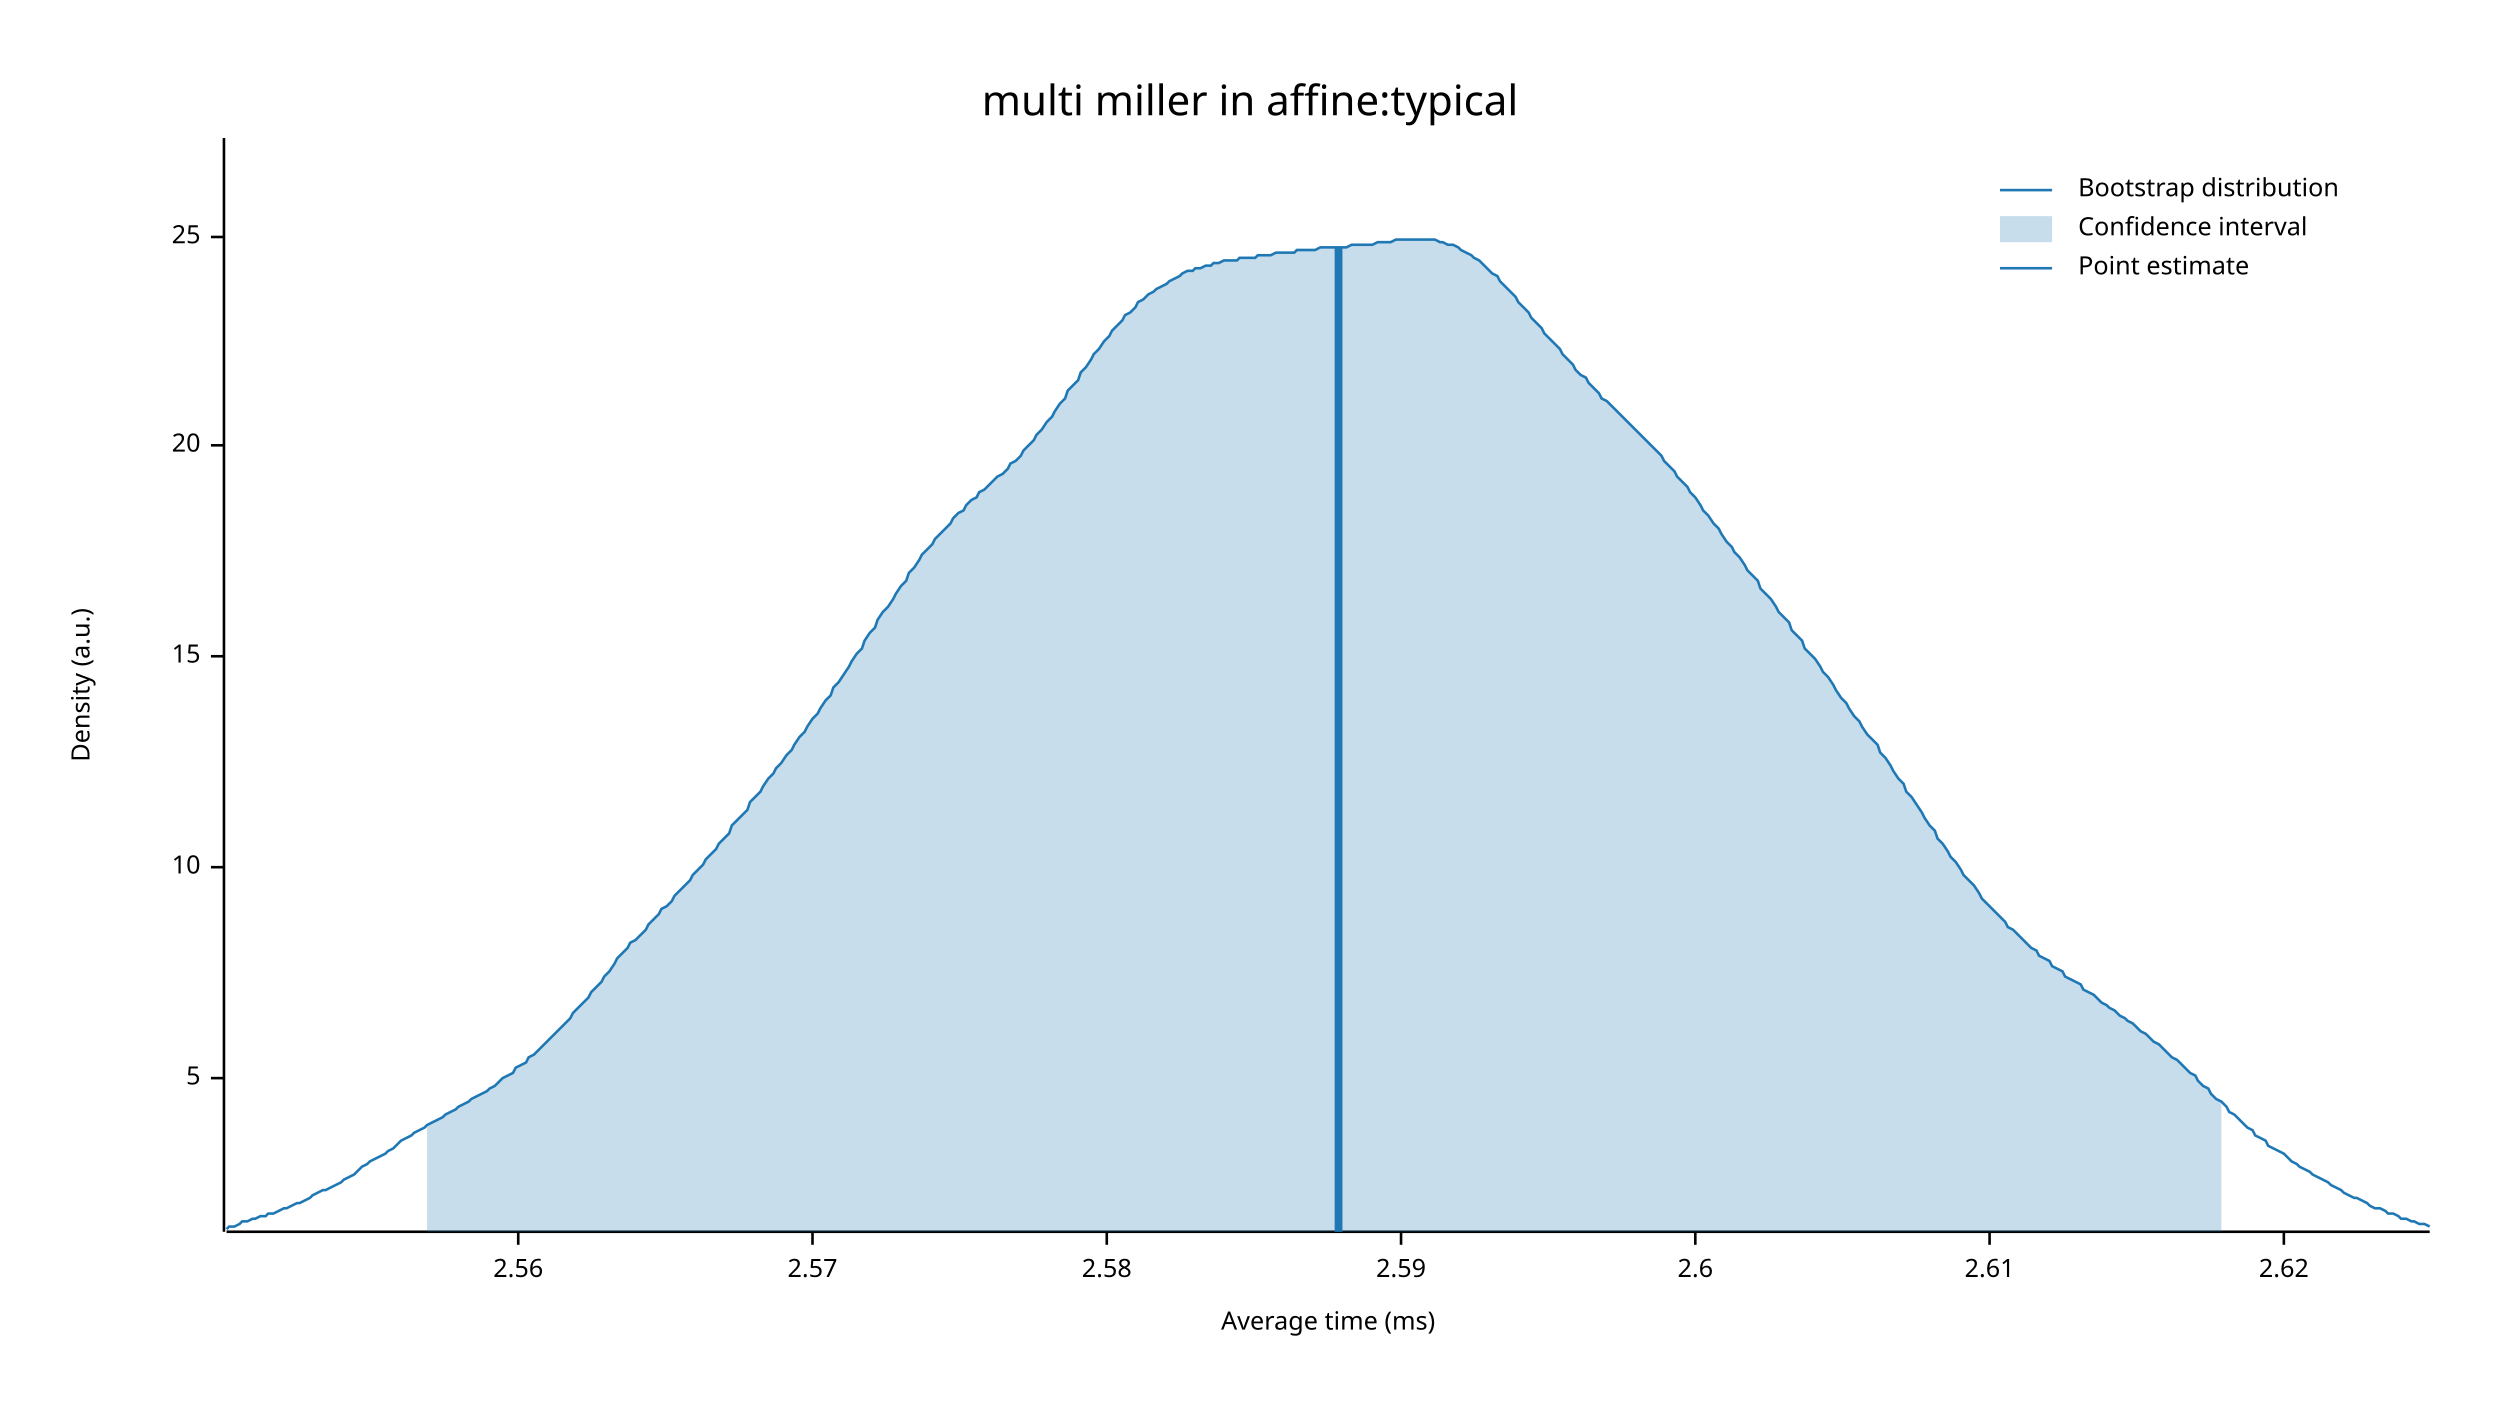
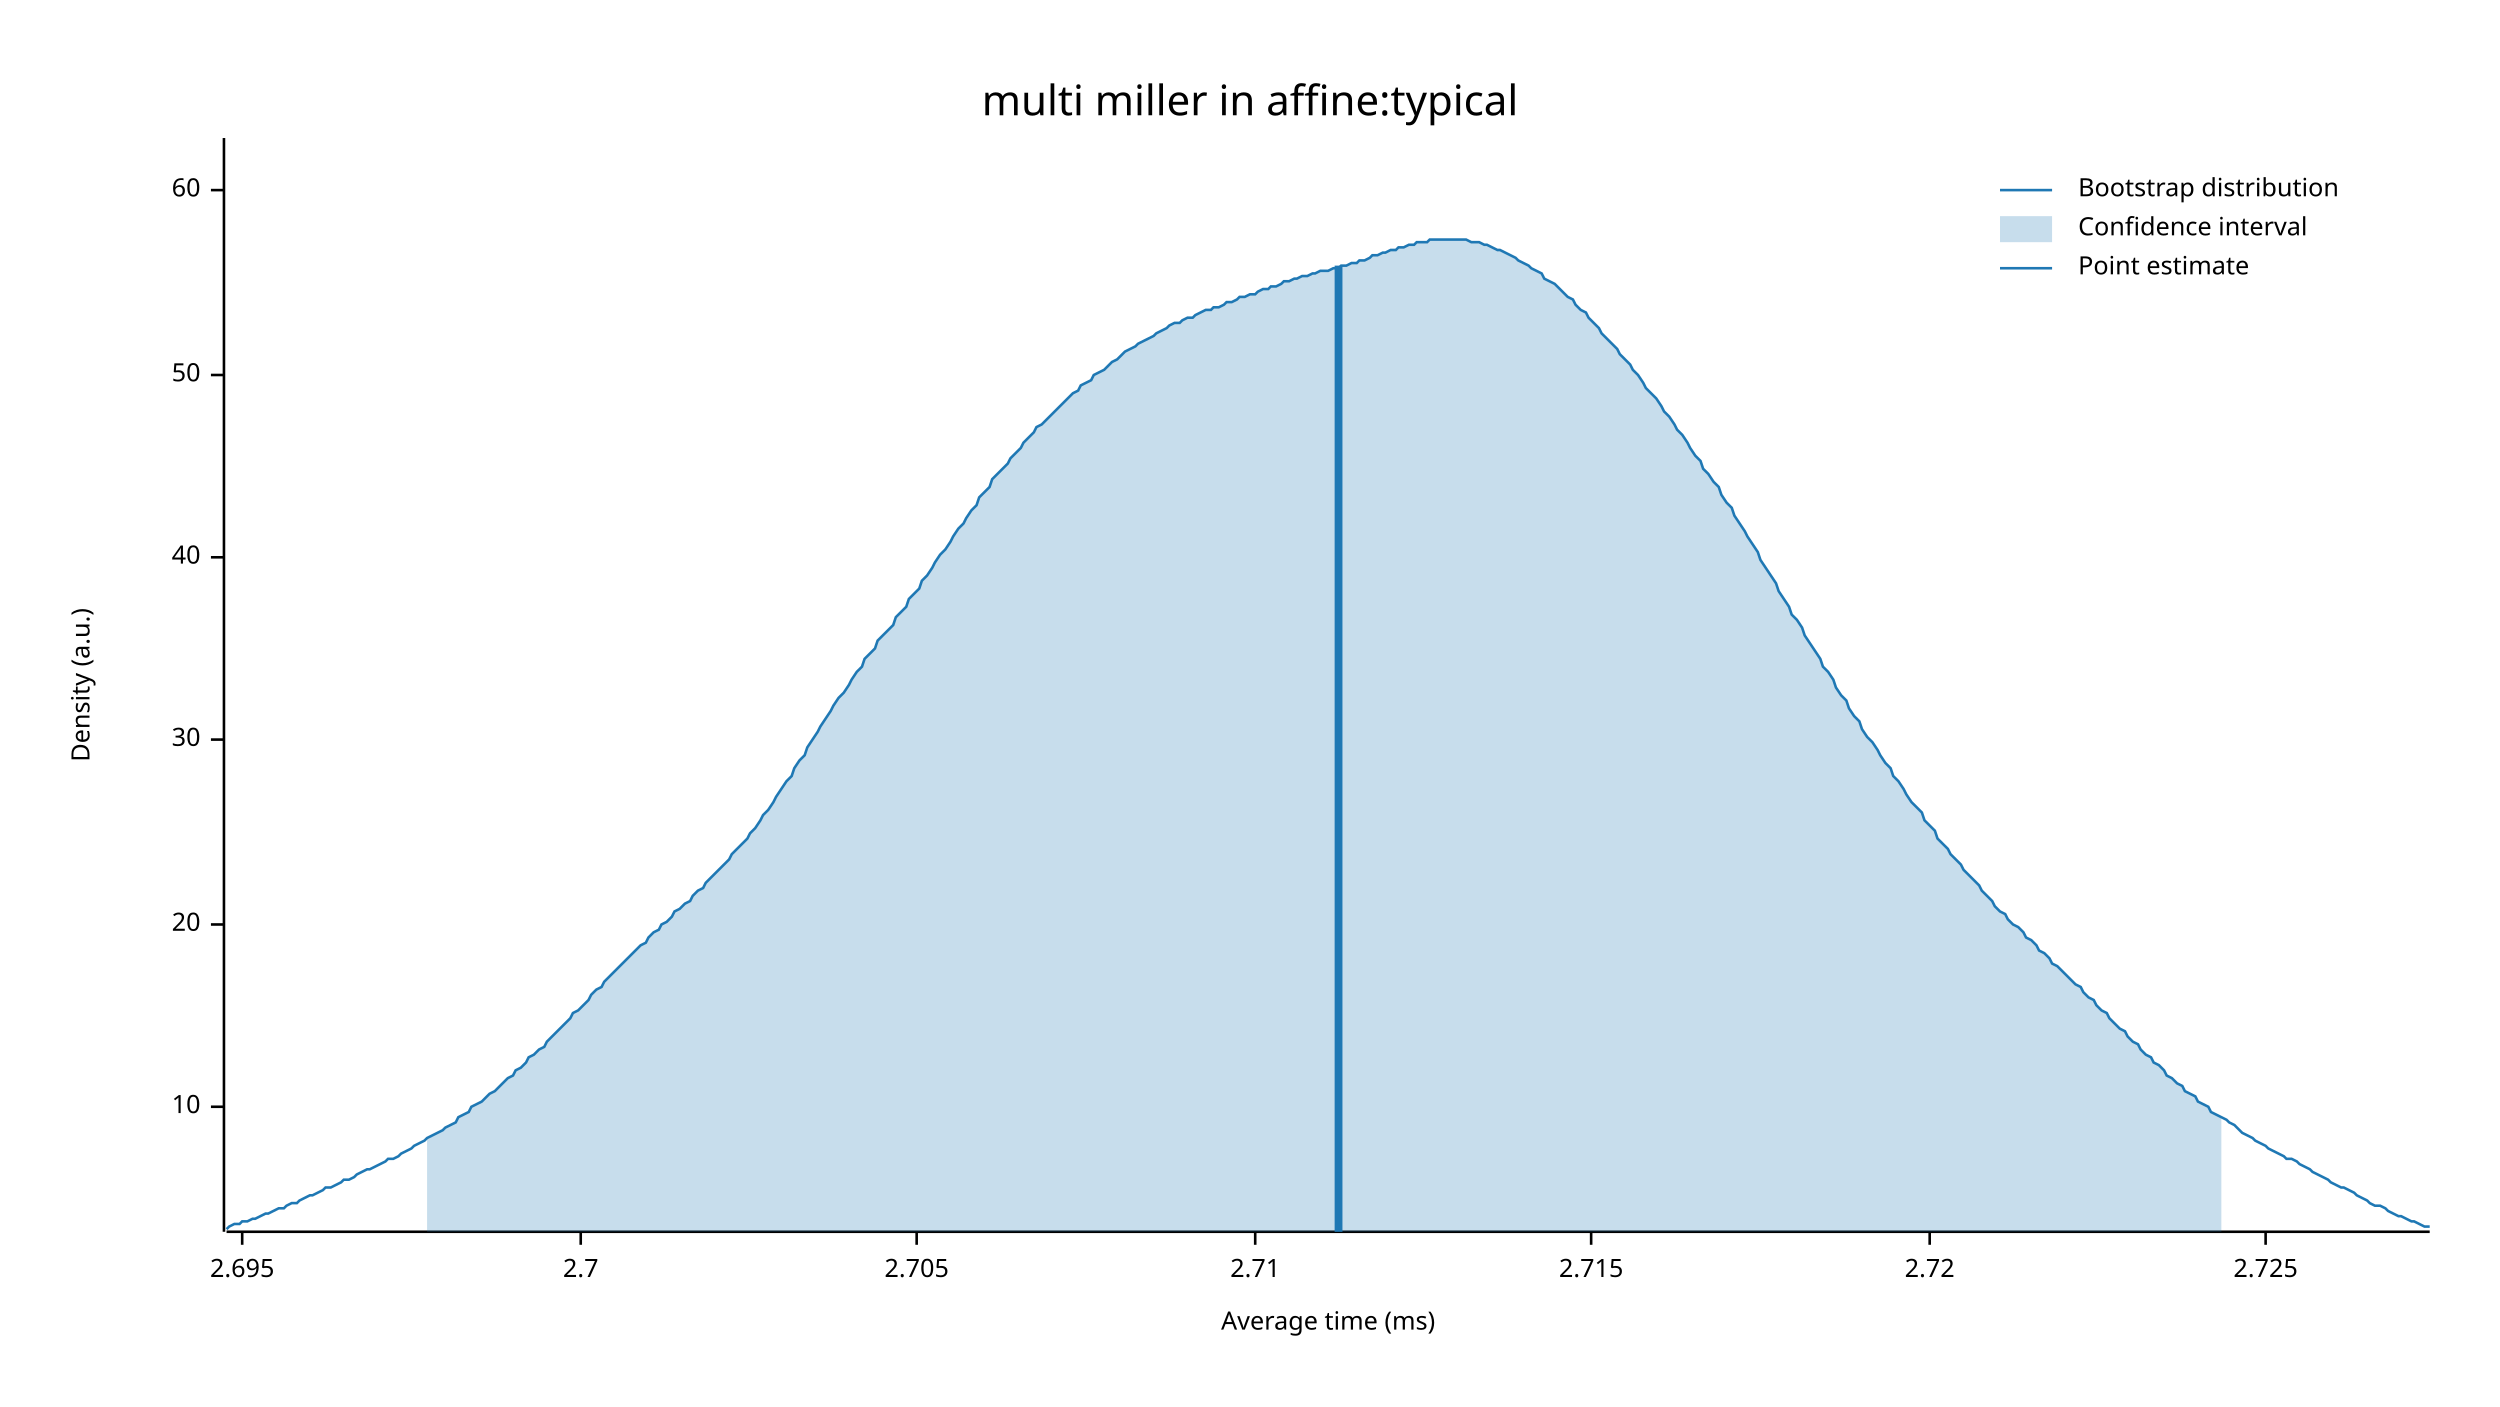
<svg xmlns="http://www.w3.org/2000/svg" width="960" height="540" viewBox="0 0 960 540">
  <text x="480" y="32" dy="0.76em" text-anchor="middle" font-family="sans-serif" font-size="16.129" opacity="1" fill="#000000">
multi miller in affine:typical
</text>
  <text x="27" y="263" dy="0.76em" text-anchor="middle" font-family="sans-serif" font-size="9.677" opacity="1" fill="#000000" transform="rotate(270, 27, 263)">
Density (a.u.)
</text>
  <text x="510" y="513" dy="-0.5ex" text-anchor="middle" font-family="sans-serif" font-size="9.677" opacity="1" fill="#000000">
Average time (ms)
</text>
  <polyline fill="none" opacity="1" stroke="#000000" stroke-width="1" points="86,53 86,473 " />
-   <text x="77" y="414" dy="0.5ex" text-anchor="end" font-family="sans-serif" font-size="9.677" opacity="1" fill="#000000">
- 5
- </text>
-   <polyline fill="none" opacity="1" stroke="#000000" stroke-width="1" points="81,414 86,414 " />
-   <text x="77" y="333" dy="0.5ex" text-anchor="end" font-family="sans-serif" font-size="9.677" opacity="1" fill="#000000">
+   <text x="77" y="425" dy="0.5ex" text-anchor="end" font-family="sans-serif" font-size="9.677" opacity="1" fill="#000000">
10
</text>
-   <polyline fill="none" opacity="1" stroke="#000000" stroke-width="1" points="81,333 86,333 " />
-   <text x="77" y="252" dy="0.5ex" text-anchor="end" font-family="sans-serif" font-size="9.677" opacity="1" fill="#000000">
- 15
- </text>
-   <polyline fill="none" opacity="1" stroke="#000000" stroke-width="1" points="81,252 86,252 " />
-   <text x="77" y="171" dy="0.5ex" text-anchor="end" font-family="sans-serif" font-size="9.677" opacity="1" fill="#000000">
+   <polyline fill="none" opacity="1" stroke="#000000" stroke-width="1" points="81,425 86,425 " />
+   <text x="77" y="355" dy="0.5ex" text-anchor="end" font-family="sans-serif" font-size="9.677" opacity="1" fill="#000000">
20
</text>
-   <polyline fill="none" opacity="1" stroke="#000000" stroke-width="1" points="81,171 86,171 " />
-   <text x="77" y="91" dy="0.5ex" text-anchor="end" font-family="sans-serif" font-size="9.677" opacity="1" fill="#000000">
- 25
+   <polyline fill="none" opacity="1" stroke="#000000" stroke-width="1" points="81,355 86,355 " />
+   <text x="77" y="284" dy="0.5ex" text-anchor="end" font-family="sans-serif" font-size="9.677" opacity="1" fill="#000000">
+ 30
</text>
-   <polyline fill="none" opacity="1" stroke="#000000" stroke-width="1" points="81,91 86,91 " />
+   <polyline fill="none" opacity="1" stroke="#000000" stroke-width="1" points="81,284 86,284 " />
+   <text x="77" y="214" dy="0.5ex" text-anchor="end" font-family="sans-serif" font-size="9.677" opacity="1" fill="#000000">
+ 40
+ </text>
+   <polyline fill="none" opacity="1" stroke="#000000" stroke-width="1" points="81,214 86,214 " />
+   <text x="77" y="144" dy="0.5ex" text-anchor="end" font-family="sans-serif" font-size="9.677" opacity="1" fill="#000000">
+ 50
+ </text>
+   <polyline fill="none" opacity="1" stroke="#000000" stroke-width="1" points="81,144 86,144 " />
+   <text x="77" y="73" dy="0.5ex" text-anchor="end" font-family="sans-serif" font-size="9.677" opacity="1" fill="#000000">
+ 60
+ </text>
+   <polyline fill="none" opacity="1" stroke="#000000" stroke-width="1" points="81,73 86,73 " />
  <polyline fill="none" opacity="1" stroke="#000000" stroke-width="1" points="87,473 933,473 " />
-   <text x="199" y="483" dy="0.76em" text-anchor="middle" font-family="sans-serif" font-size="9.677" opacity="1" fill="#000000">
- 2.56
+   <text x="93" y="483" dy="0.76em" text-anchor="middle" font-family="sans-serif" font-size="9.677" opacity="1" fill="#000000">
+ 2.695
</text>
-   <polyline fill="none" opacity="1" stroke="#000000" stroke-width="1" points="199,473 199,478 " />
-   <text x="312" y="483" dy="0.76em" text-anchor="middle" font-family="sans-serif" font-size="9.677" opacity="1" fill="#000000">
- 2.57
+   <polyline fill="none" opacity="1" stroke="#000000" stroke-width="1" points="93,473 93,478 " />
+   <text x="223" y="483" dy="0.76em" text-anchor="middle" font-family="sans-serif" font-size="9.677" opacity="1" fill="#000000">
+ 2.7
</text>
-   <polyline fill="none" opacity="1" stroke="#000000" stroke-width="1" points="312,473 312,478 " />
-   <text x="425" y="483" dy="0.76em" text-anchor="middle" font-family="sans-serif" font-size="9.677" opacity="1" fill="#000000">
- 2.58
+   <polyline fill="none" opacity="1" stroke="#000000" stroke-width="1" points="223,473 223,478 " />
+   <text x="352" y="483" dy="0.76em" text-anchor="middle" font-family="sans-serif" font-size="9.677" opacity="1" fill="#000000">
+ 2.705
</text>
-   <polyline fill="none" opacity="1" stroke="#000000" stroke-width="1" points="425,473 425,478 " />
-   <text x="538" y="483" dy="0.76em" text-anchor="middle" font-family="sans-serif" font-size="9.677" opacity="1" fill="#000000">
- 2.59
+   <polyline fill="none" opacity="1" stroke="#000000" stroke-width="1" points="352,473 352,478 " />
+   <text x="482" y="483" dy="0.76em" text-anchor="middle" font-family="sans-serif" font-size="9.677" opacity="1" fill="#000000">
+ 2.71
</text>
-   <polyline fill="none" opacity="1" stroke="#000000" stroke-width="1" points="538,473 538,478 " />
-   <text x="651" y="483" dy="0.76em" text-anchor="middle" font-family="sans-serif" font-size="9.677" opacity="1" fill="#000000">
- 2.6
+   <polyline fill="none" opacity="1" stroke="#000000" stroke-width="1" points="482,473 482,478 " />
+   <text x="611" y="483" dy="0.76em" text-anchor="middle" font-family="sans-serif" font-size="9.677" opacity="1" fill="#000000">
+ 2.715
</text>
-   <polyline fill="none" opacity="1" stroke="#000000" stroke-width="1" points="651,473 651,478 " />
-   <text x="764" y="483" dy="0.76em" text-anchor="middle" font-family="sans-serif" font-size="9.677" opacity="1" fill="#000000">
- 2.61
+   <polyline fill="none" opacity="1" stroke="#000000" stroke-width="1" points="611,473 611,478 " />
+   <text x="741" y="483" dy="0.76em" text-anchor="middle" font-family="sans-serif" font-size="9.677" opacity="1" fill="#000000">
+ 2.72
</text>
-   <polyline fill="none" opacity="1" stroke="#000000" stroke-width="1" points="764,473 764,478 " />
-   <text x="877" y="483" dy="0.76em" text-anchor="middle" font-family="sans-serif" font-size="9.677" opacity="1" fill="#000000">
- 2.62
+   <polyline fill="none" opacity="1" stroke="#000000" stroke-width="1" points="741,473 741,478 " />
+   <text x="870" y="483" dy="0.76em" text-anchor="middle" font-family="sans-serif" font-size="9.677" opacity="1" fill="#000000">
+ 2.725
</text>
-   <polyline fill="none" opacity="1" stroke="#000000" stroke-width="1" points="877,473 877,478 " />
-   <polyline fill="none" opacity="1" stroke="#1F78B4" stroke-width="1" points="87,472 88,471 90,471 92,470 93,469 95,469 97,468 98,468 100,467 102,467 103,466 105,466 107,465 109,464 110,464 112,463 114,462 115,462 117,461 119,460 120,459 122,458 124,457 125,457 127,456 129,455 131,454 132,453 134,452 136,451 137,450 139,448 141,447 142,446 144,445 146,444 148,443 149,442 151,441 153,439 154,438 156,437 158,436 159,435 161,434 163,433 164,432 166,431 168,430 170,429 171,428 173,427 175,426 176,425 178,424 180,423 181,422 183,421 185,420 187,419 188,418 190,417 192,415 193,414 195,413 197,412 198,410 200,409 202,408 203,406 205,405 207,403 209,401 210,400 212,398 214,396 215,395 217,393 219,391 220,389 222,387 224,385 226,383 227,381 229,379 231,377 232,375 234,373 236,370 237,368 239,366 241,364 242,362 244,361 246,359 248,357 249,355 251,353 253,351 254,349 256,348 258,346 259,344 261,342 263,340 265,338 266,336 268,334 270,332 271,330 273,328 275,326 276,324 278,322 280,320 281,317 283,315 285,313 287,311 288,308 290,306 292,304 293,302 295,299 297,297 298,295 300,293 302,290 304,288 305,286 307,283 309,281 310,279 312,276 314,274 315,272 317,269 319,267 320,264 322,262 324,259 326,256 327,254 329,251 331,249 332,246 334,243 336,241 337,238 339,235 341,233 343,230 344,228 346,225 348,223 349,220 351,218 353,215 354,213 356,211 358,209 359,207 361,205 363,203 365,201 366,199 368,197 370,196 371,194 373,192 375,191 376,189 378,188 380,186 381,185 383,183 385,182 387,180 388,178 390,177 392,175 393,173 395,171 397,169 398,167 400,165 402,162 404,160 405,158 407,155 409,153 410,150 412,148 414,146 415,143 417,141 419,138 420,136 422,134 424,131 426,129 427,127 429,125 431,123 432,121 434,120 436,118 437,116 439,115 441,113 443,112 444,111 446,110 448,109 449,108 451,107 453,106 454,105 456,104 458,104 459,103 461,103 463,102 465,102 466,101 468,101 470,100 471,100 473,100 475,100 476,99 478,99 480,99 482,99 483,98 485,98 487,98 488,98 490,97 492,97 493,97 495,97 497,97 498,96 500,96 502,96 504,96 505,96 507,95 509,95 510,95 512,95 514,95 515,95 517,95 519,94 521,94 522,94 524,94 526,94 527,94 529,93 531,93 532,93 534,93 536,92 537,92 539,92 541,92 543,92 544,92 546,92 548,92 549,92 551,92 553,93 554,93 556,94 558,94 560,95 561,96 563,97 565,98 566,99 568,100 570,102 571,103 573,105 575,106 576,108 578,110 580,112 582,114 583,116 585,118 587,120 588,122 590,124 592,126 593,128 595,130 597,132 599,134 600,136 602,138 604,140 605,142 607,144 609,145 610,147 612,149 614,151 615,153 617,154 619,156 621,158 622,159 624,161 626,163 627,164 629,166 631,168 632,169 634,171 636,173 638,175 639,177 641,179 643,181 644,183 646,185 648,187 649,189 651,191 653,194 654,196 656,198 658,201 660,203 661,205 663,208 665,210 666,212 668,214 670,217 671,219 673,221 675,223 676,226 678,228 680,230 682,233 683,235 685,237 687,239 688,242 690,244 692,246 693,249 695,251 697,253 699,256 700,258 702,260 704,263 705,265 707,268 709,270 710,272 712,275 714,277 715,279 717,282 719,284 721,286 722,289 724,291 726,294 727,296 729,299 731,301 732,304 734,306 736,309 738,312 739,314 741,317 743,319 744,322 746,324 748,327 749,329 751,331 753,334 754,336 756,338 758,340 760,343 761,345 763,347 765,349 766,350 768,352 770,354 771,356 773,357 775,359 777,361 778,362 780,364 782,365 783,367 785,368 787,369 788,371 790,372 792,373 793,375 795,376 797,377 799,378 800,380 802,381 804,382 805,383 807,385 809,386 810,387 812,388 814,390 816,391 817,392 819,393 821,395 822,396 824,397 826,399 827,400 829,401 831,403 832,404 834,406 836,407 838,409 839,410 841,412 843,413 844,415 846,417 848,418 849,420 851,422 853,423 855,425 856,427 858,428 860,430 861,431 863,433 865,434 866,436 868,437 870,438 871,440 873,441 875,442 877,443 878,444 880,446 882,447 883,448 885,449 887,450 888,451 890,452 892,453 894,454 895,455 897,456 899,457 900,458 902,459 904,460 905,460 907,461 909,462 910,463 912,464 914,464 916,465 917,466 919,466 921,467 922,468 924,468 926,469 927,469 929,470 931,470 933,471 " />
-   <polygon opacity="0.25" fill="#1F78B4" points="164,432 166,431 168,430 170,429 171,428 173,427 175,426 176,425 178,424 180,423 181,422 183,421 185,420 187,419 188,418 190,417 192,415 193,414 195,413 197,412 198,410 200,409 202,408 203,406 205,405 207,403 209,401 210,400 212,398 214,396 215,395 217,393 219,391 220,389 222,387 224,385 226,383 227,381 229,379 231,377 232,375 234,373 236,370 237,368 239,366 241,364 242,362 244,361 246,359 248,357 249,355 251,353 253,351 254,349 256,348 258,346 259,344 261,342 263,340 265,338 266,336 268,334 270,332 271,330 273,328 275,326 276,324 278,322 280,320 281,317 283,315 285,313 287,311 288,308 290,306 292,304 293,302 295,299 297,297 298,295 300,293 302,290 304,288 305,286 307,283 309,281 310,279 312,276 314,274 315,272 317,269 319,267 320,264 322,262 324,259 326,256 327,254 329,251 331,249 332,246 334,243 336,241 337,238 339,235 341,233 343,230 344,228 346,225 348,223 349,220 351,218 353,215 354,213 356,211 358,209 359,207 361,205 363,203 365,201 366,199 368,197 370,196 371,194 373,192 375,191 376,189 378,188 380,186 381,185 383,183 385,182 387,180 388,178 390,177 392,175 393,173 395,171 397,169 398,167 400,165 402,162 404,160 405,158 407,155 409,153 410,150 412,148 414,146 415,143 417,141 419,138 420,136 422,134 424,131 426,129 427,127 429,125 431,123 432,121 434,120 436,118 437,116 439,115 441,113 443,112 444,111 446,110 448,109 449,108 451,107 453,106 454,105 456,104 458,104 459,103 461,103 463,102 465,102 466,101 468,101 470,100 471,100 473,100 475,100 476,99 478,99 480,99 482,99 483,98 485,98 487,98 488,98 490,97 492,97 493,97 495,97 497,97 498,96 500,96 502,96 504,96 505,96 507,95 509,95 510,95 512,95 514,95 515,95 517,95 519,94 521,94 522,94 524,94 526,94 527,94 529,93 531,93 532,93 534,93 536,92 537,92 539,92 541,92 543,92 544,92 546,92 548,92 549,92 551,92 553,93 554,93 556,94 558,94 560,95 561,96 563,97 565,98 566,99 568,100 570,102 571,103 573,105 575,106 576,108 578,110 580,112 582,114 583,116 585,118 587,120 588,122 590,124 592,126 593,128 595,130 597,132 599,134 600,136 602,138 604,140 605,142 607,144 609,145 610,147 612,149 614,151 615,153 617,154 619,156 621,158 622,159 624,161 626,163 627,164 629,166 631,168 632,169 634,171 636,173 638,175 639,177 641,179 643,181 644,183 646,185 648,187 649,189 651,191 653,194 654,196 656,198 658,201 660,203 661,205 663,208 665,210 666,212 668,214 670,217 671,219 673,221 675,223 676,226 678,228 680,230 682,233 683,235 685,237 687,239 688,242 690,244 692,246 693,249 695,251 697,253 699,256 700,258 702,260 704,263 705,265 707,268 709,270 710,272 712,275 714,277 715,279 717,282 719,284 721,286 722,289 724,291 726,294 727,296 729,299 731,301 732,304 734,306 736,309 738,312 739,314 741,317 743,319 744,322 746,324 748,327 749,329 751,331 753,334 754,336 756,338 758,340 760,343 761,345 763,347 765,349 766,350 768,352 770,354 771,356 773,357 775,359 777,361 778,362 780,364 782,365 783,367 785,368 787,369 788,371 790,372 792,373 793,375 795,376 797,377 799,378 800,380 802,381 804,382 805,383 807,385 809,386 810,387 812,388 814,390 816,391 817,392 819,393 821,395 822,396 824,397 826,399 827,400 829,401 831,403 832,404 834,406 836,407 838,409 839,410 841,412 843,413 844,415 846,417 848,418 849,420 851,422 853,423 853,473 164,473 " />
-   <polyline fill="none" opacity="1" stroke="#1F78B4" stroke-width="3" points="514,473 514,95 " />
+   <polyline fill="none" opacity="1" stroke="#000000" stroke-width="1" points="870,473 870,478 " />
+   <polyline fill="none" opacity="1" stroke="#1F78B4" stroke-width="1" points="87,472 88,471 90,470 92,470 93,469 95,469 97,468 98,468 100,467 102,466 103,466 105,465 107,464 109,464 110,463 112,462 114,462 115,461 117,460 119,459 120,459 122,458 124,457 125,456 127,456 129,455 131,454 132,453 134,453 136,452 137,451 139,450 141,449 142,449 144,448 146,447 148,446 149,445 151,445 153,444 154,443 156,442 158,441 159,440 161,439 163,438 164,437 166,436 168,435 170,434 171,433 173,432 175,431 176,429 178,428 180,427 181,425 183,424 185,423 187,421 188,420 190,419 192,417 193,416 195,414 197,413 198,411 200,410 202,408 203,406 205,405 207,403 209,402 210,400 212,398 214,396 215,395 217,393 219,391 220,389 222,388 224,386 226,384 227,382 229,380 231,379 232,377 234,375 236,373 237,372 239,370 241,368 242,367 244,365 246,363 248,362 249,360 251,358 253,357 254,355 256,354 258,352 259,350 261,349 263,347 265,346 266,344 268,342 270,341 271,339 273,337 275,335 276,334 278,332 280,330 281,328 283,326 285,324 287,322 288,320 290,318 292,315 293,313 295,311 297,308 298,306 300,303 302,300 304,298 305,295 307,292 309,290 310,287 312,284 314,281 315,279 317,276 319,273 320,271 322,268 324,266 326,263 327,261 329,258 331,256 332,253 334,251 336,249 337,246 339,244 341,242 343,240 344,237 346,235 348,233 349,230 351,228 353,226 354,223 356,221 358,218 359,216 361,213 363,211 365,208 366,206 368,203 370,201 371,199 373,196 375,194 376,191 378,189 380,187 381,184 383,182 385,180 387,178 388,176 390,174 392,172 393,170 395,168 397,166 398,164 400,163 402,161 404,159 405,158 407,156 409,154 410,153 412,151 414,150 415,148 417,147 419,146 420,144 422,143 424,142 426,140 427,139 429,138 431,136 432,135 434,134 436,133 437,132 439,131 441,130 443,129 444,128 446,127 448,126 449,125 451,124 453,124 454,123 456,122 458,122 459,121 461,120 463,119 465,119 466,118 468,118 470,117 471,116 473,116 475,115 476,114 478,114 480,113 482,113 483,112 485,111 487,111 488,110 490,110 492,109 493,108 495,108 497,107 498,107 500,106 502,106 504,105 505,105 507,104 509,104 510,104 512,103 514,103 515,102 517,102 519,101 521,101 522,100 524,100 526,99 527,98 529,98 531,97 532,97 534,96 536,96 537,95 539,95 541,94 543,94 544,93 546,93 548,93 549,92 551,92 553,92 554,92 556,92 558,92 560,92 561,92 563,92 565,93 566,93 568,93 570,94 571,94 573,95 575,96 576,96 578,97 580,98 582,99 583,100 585,101 587,102 588,103 590,104 592,105 593,107 595,108 597,109 599,111 600,112 602,114 604,115 605,117 607,119 609,120 610,122 612,124 614,126 615,128 617,130 619,132 621,134 622,136 624,138 626,140 627,142 629,144 631,147 632,149 634,151 636,153 638,156 639,158 641,160 643,163 644,165 646,167 648,170 649,172 651,175 653,177 654,180 656,182 658,185 660,187 661,190 663,193 665,195 666,198 668,201 670,204 671,206 673,209 675,212 676,215 678,218 680,221 682,224 683,227 685,230 687,233 688,236 690,238 692,241 693,244 695,247 697,250 699,253 700,256 702,258 704,261 705,264 707,267 709,269 710,272 712,275 714,277 715,280 717,283 719,285 721,288 722,290 724,293 726,295 727,298 729,300 731,303 732,305 734,308 736,310 738,312 739,315 741,317 743,319 744,322 746,324 748,326 749,328 751,330 753,332 754,334 756,336 758,338 760,340 761,342 763,344 765,346 766,348 768,350 770,351 771,353 773,355 775,356 777,358 778,360 780,361 782,363 783,365 785,366 787,368 788,370 790,371 792,373 793,374 795,376 797,378 799,379 800,381 802,383 804,384 805,386 807,388 809,389 810,391 812,393 814,395 816,396 817,398 819,400 821,401 822,403 824,405 826,406 827,408 829,409 831,411 832,413 834,414 836,416 838,417 839,419 841,420 843,421 844,423 846,424 848,425 849,427 851,428 853,429 855,430 856,431 858,432 860,434 861,435 863,436 865,437 866,438 868,439 870,440 871,441 873,442 875,443 877,444 878,445 880,445 882,446 883,447 885,448 887,449 888,450 890,451 892,452 894,453 895,454 897,455 899,456 900,456 902,457 904,458 905,459 907,460 909,461 910,462 912,463 914,463 916,464 917,465 919,466 921,467 922,467 924,468 926,469 927,469 929,470 931,471 933,471 " />
+   <polygon opacity="0.25" fill="#1F78B4" points="164,437 166,436 168,435 170,434 171,433 173,432 175,431 176,429 178,428 180,427 181,425 183,424 185,423 187,421 188,420 190,419 192,417 193,416 195,414 197,413 198,411 200,410 202,408 203,406 205,405 207,403 209,402 210,400 212,398 214,396 215,395 217,393 219,391 220,389 222,388 224,386 226,384 227,382 229,380 231,379 232,377 234,375 236,373 237,372 239,370 241,368 242,367 244,365 246,363 248,362 249,360 251,358 253,357 254,355 256,354 258,352 259,350 261,349 263,347 265,346 266,344 268,342 270,341 271,339 273,337 275,335 276,334 278,332 280,330 281,328 283,326 285,324 287,322 288,320 290,318 292,315 293,313 295,311 297,308 298,306 300,303 302,300 304,298 305,295 307,292 309,290 310,287 312,284 314,281 315,279 317,276 319,273 320,271 322,268 324,266 326,263 327,261 329,258 331,256 332,253 334,251 336,249 337,246 339,244 341,242 343,240 344,237 346,235 348,233 349,230 351,228 353,226 354,223 356,221 358,218 359,216 361,213 363,211 365,208 366,206 368,203 370,201 371,199 373,196 375,194 376,191 378,189 380,187 381,184 383,182 385,180 387,178 388,176 390,174 392,172 393,170 395,168 397,166 398,164 400,163 402,161 404,159 405,158 407,156 409,154 410,153 412,151 414,150 415,148 417,147 419,146 420,144 422,143 424,142 426,140 427,139 429,138 431,136 432,135 434,134 436,133 437,132 439,131 441,130 443,129 444,128 446,127 448,126 449,125 451,124 453,124 454,123 456,122 458,122 459,121 461,120 463,119 465,119 466,118 468,118 470,117 471,116 473,116 475,115 476,114 478,114 480,113 482,113 483,112 485,111 487,111 488,110 490,110 492,109 493,108 495,108 497,107 498,107 500,106 502,106 504,105 505,105 507,104 509,104 510,104 512,103 514,103 515,102 517,102 519,101 521,101 522,100 524,100 526,99 527,98 529,98 531,97 532,97 534,96 536,96 537,95 539,95 541,94 543,94 544,93 546,93 548,93 549,92 551,92 553,92 554,92 556,92 558,92 560,92 561,92 563,92 565,93 566,93 568,93 570,94 571,94 573,95 575,96 576,96 578,97 580,98 582,99 583,100 585,101 587,102 588,103 590,104 592,105 593,107 595,108 597,109 599,111 600,112 602,114 604,115 605,117 607,119 609,120 610,122 612,124 614,126 615,128 617,130 619,132 621,134 622,136 624,138 626,140 627,142 629,144 631,147 632,149 634,151 636,153 638,156 639,158 641,160 643,163 644,165 646,167 648,170 649,172 651,175 653,177 654,180 656,182 658,185 660,187 661,190 663,193 665,195 666,198 668,201 670,204 671,206 673,209 675,212 676,215 678,218 680,221 682,224 683,227 685,230 687,233 688,236 690,238 692,241 693,244 695,247 697,250 699,253 700,256 702,258 704,261 705,264 707,267 709,269 710,272 712,275 714,277 715,280 717,283 719,285 721,288 722,290 724,293 726,295 727,298 729,300 731,303 732,305 734,308 736,310 738,312 739,315 741,317 743,319 744,322 746,324 748,326 749,328 751,330 753,332 754,334 756,336 758,338 760,340 761,342 763,344 765,346 766,348 768,350 770,351 771,353 773,355 775,356 777,358 778,360 780,361 782,363 783,365 785,366 787,368 788,370 790,371 792,373 793,374 795,376 797,378 799,379 800,381 802,383 804,384 805,386 807,388 809,389 810,391 812,393 814,395 816,396 817,398 819,400 821,401 822,403 824,405 826,406 827,408 829,409 831,411 832,413 834,414 836,416 838,417 839,419 841,420 843,421 844,423 846,424 848,425 849,427 851,428 853,429 853,473 164,473 " />
+   <polyline fill="none" opacity="1" stroke="#1F78B4" stroke-width="3" points="514,473 514,102 " />
  <text x="798" y="68" dy="0.76em" text-anchor="start" font-family="sans-serif" font-size="9.677" opacity="1" fill="#000000">
Bootstrap distribution
</text>
  <text x="798" y="83" dy="0.76em" text-anchor="start" font-family="sans-serif" font-size="9.677" opacity="1" fill="#000000">
Confidence interval
</text>
  <text x="798" y="98" dy="0.76em" text-anchor="start" font-family="sans-serif" font-size="9.677" opacity="1" fill="#000000">
Point estimate
</text>
  <polyline fill="none" opacity="1" stroke="#1F78B4" stroke-width="1" points="768,73 788,73 " />
  <rect x="768" y="83" width="20" height="10" opacity="0.25" fill="#1F78B4" stroke="none" />
  <polyline fill="none" opacity="1" stroke="#1F78B4" stroke-width="1" points="768,103 788,103 " />
</svg>
